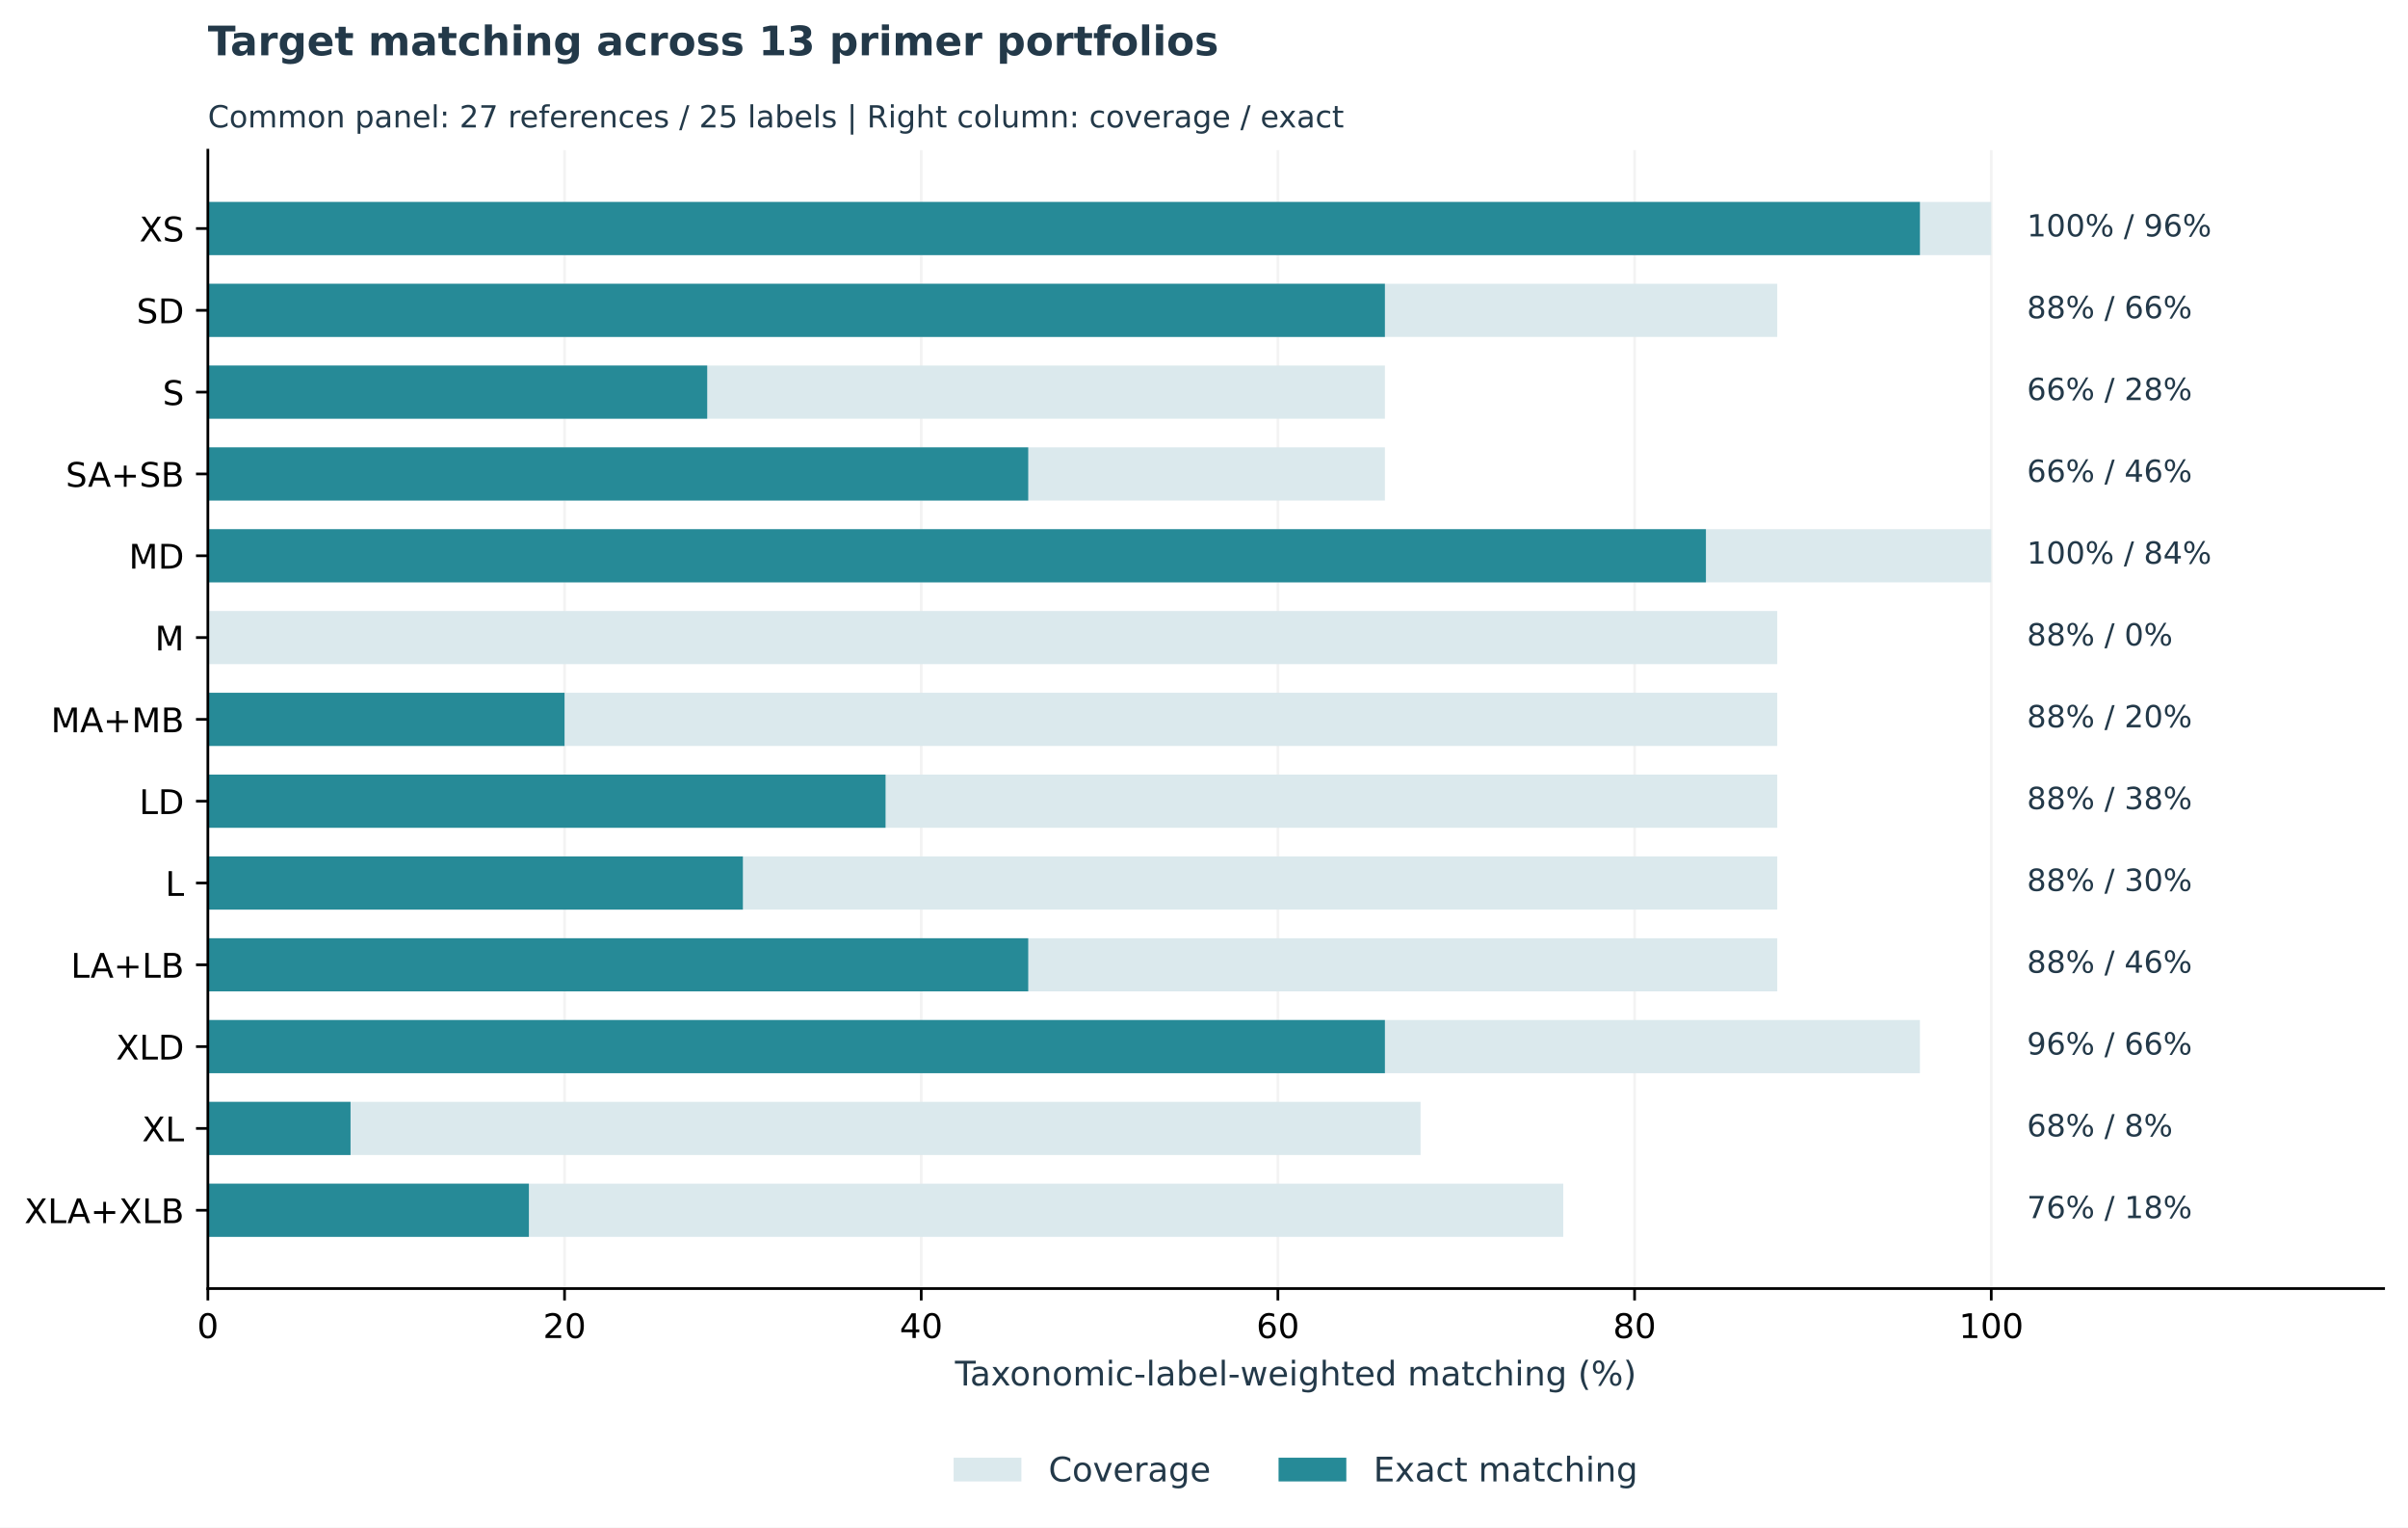
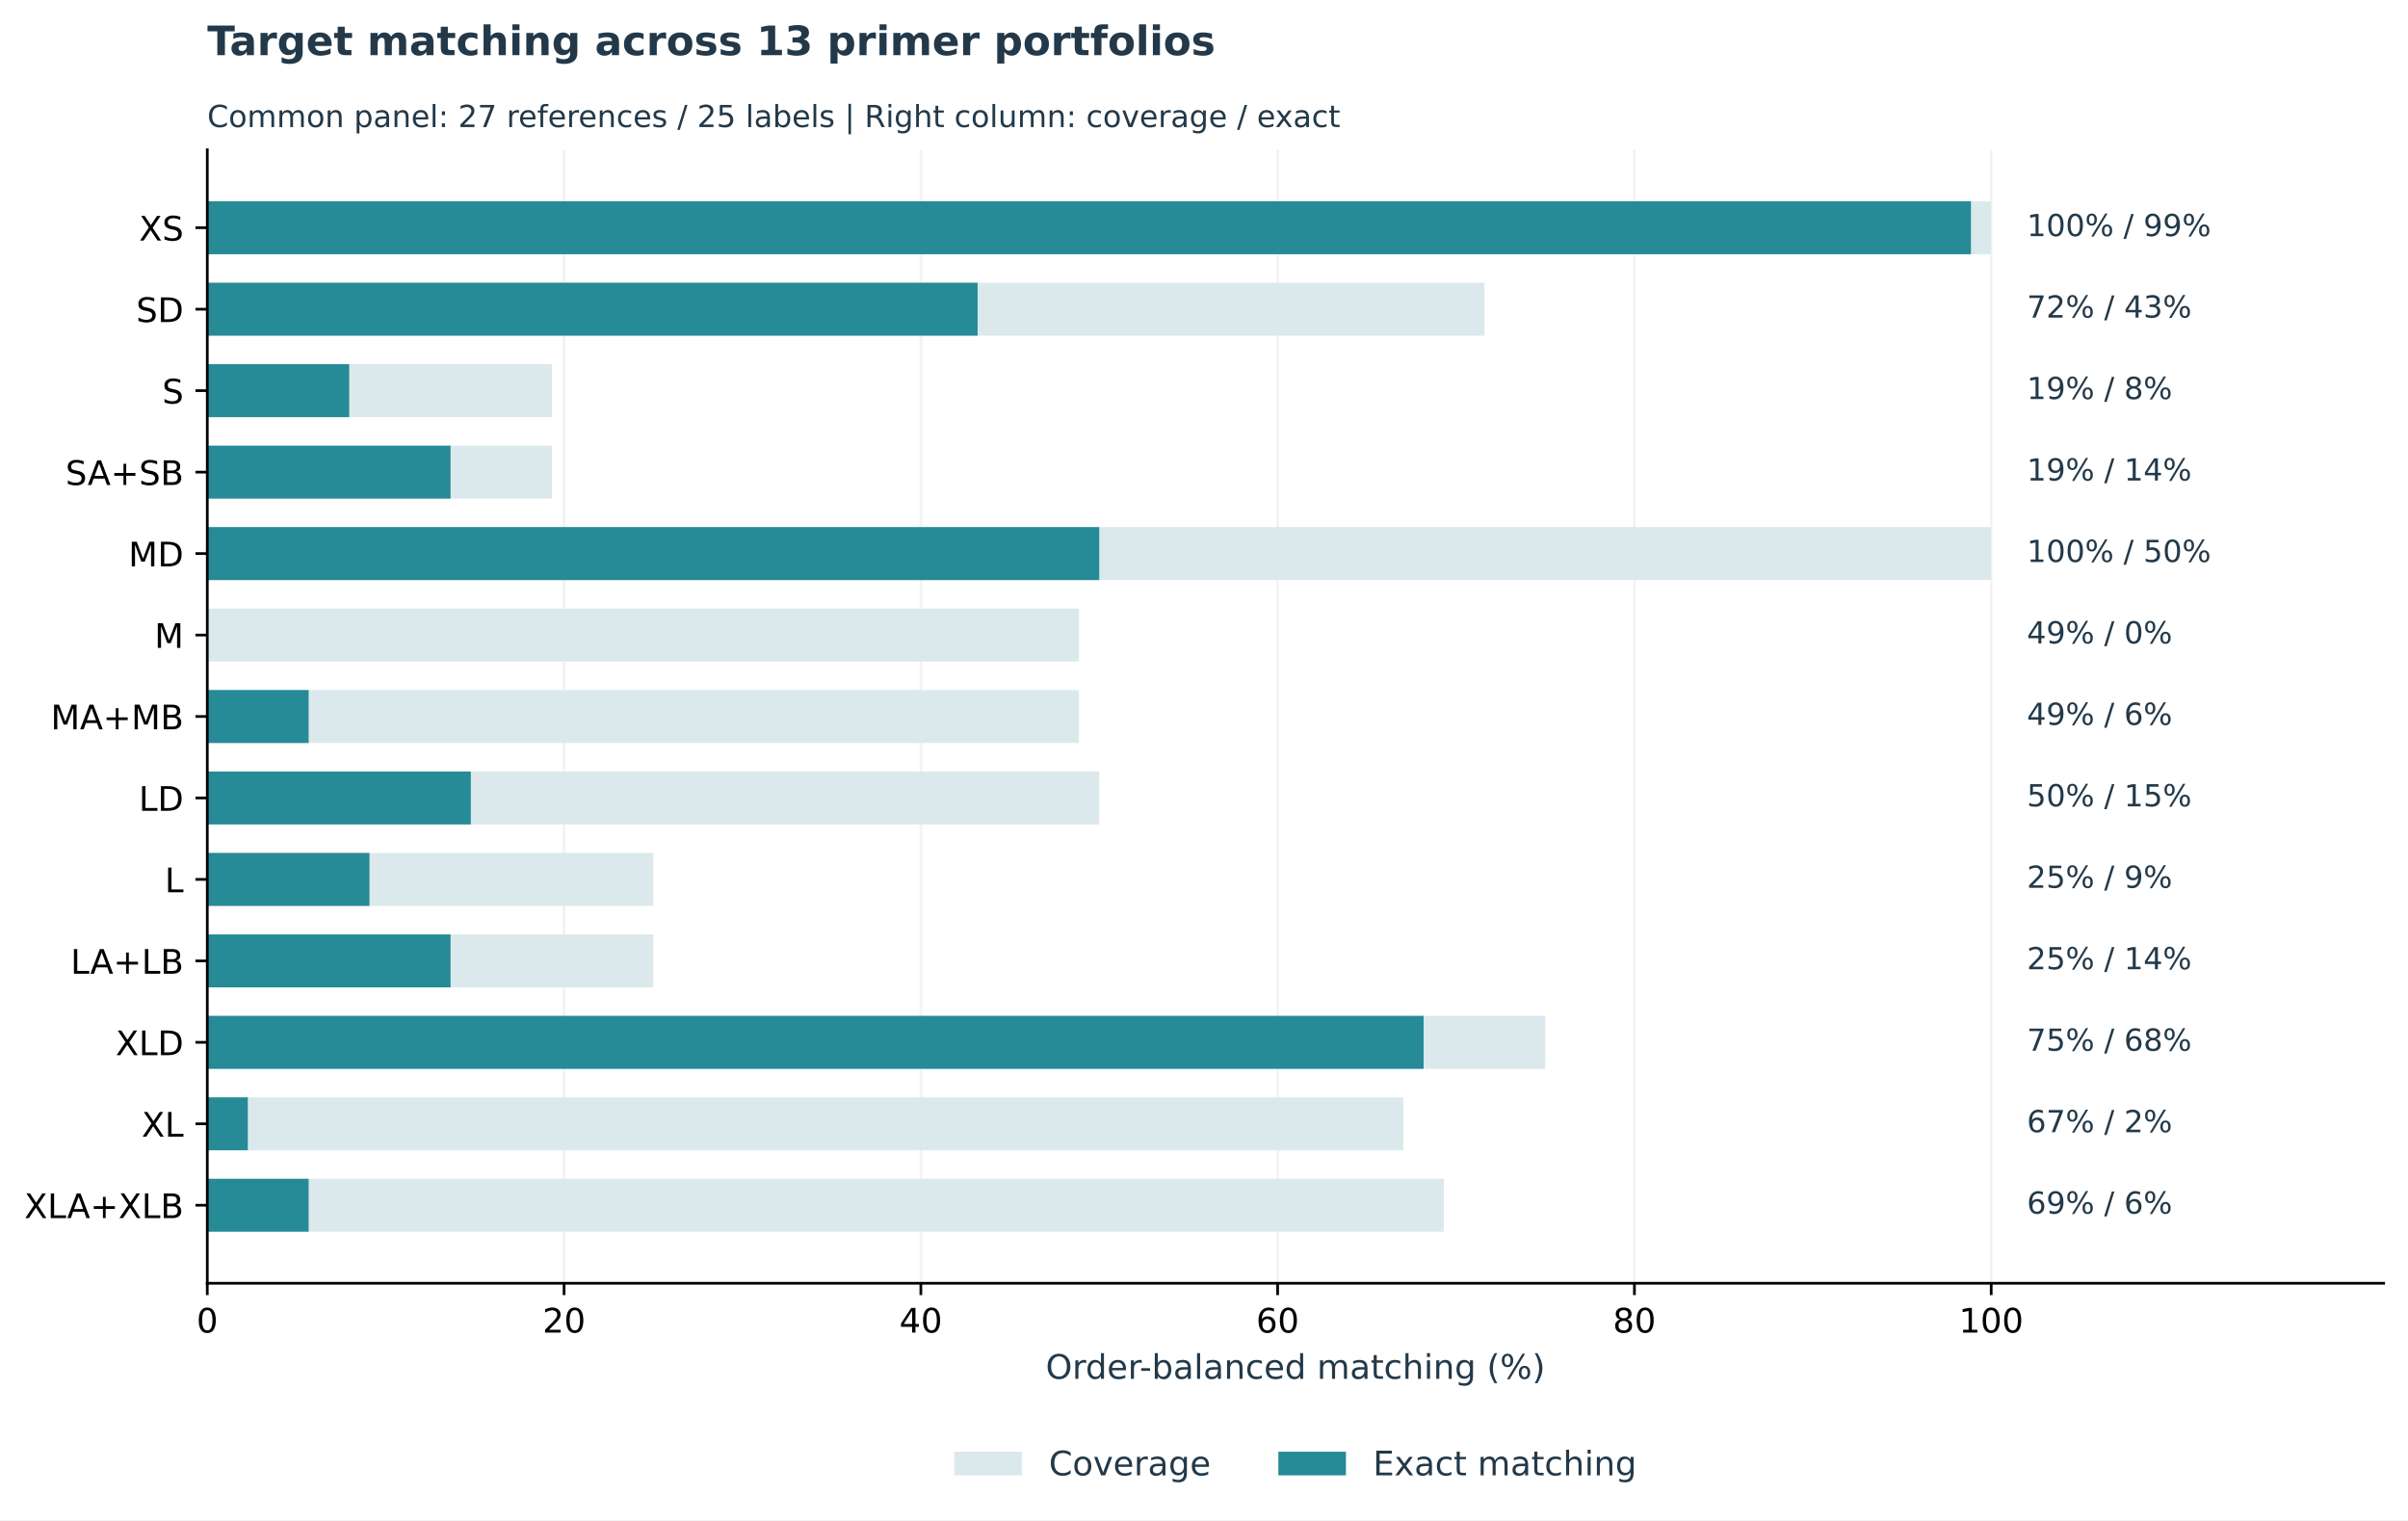
- <svg xmlns="http://www.w3.org/2000/svg" xmlns:xlink="http://www.w3.org/1999/xlink" width="710.77pt" height="450.771pt" viewBox="0 0 710.77 450.771" version="1.1">
+ <svg xmlns="http://www.w3.org/2000/svg" xmlns:xlink="http://www.w3.org/1999/xlink" width="712.7pt" height="449.914pt" viewBox="0 0 712.7 449.914" version="1.1">
  <defs>
    <style type="text/css">*{stroke-linejoin: round; stroke-linecap: butt}</style>
  </defs>
  <g id="figure_1">
    <g id="patch_1">
-       <path d="M -0 450.771  L 710.77 450.771  L 710.77 0  L -0 0  z " style="fill: #ffffff" />
+       <path d="M 0 449.914  L 712.7 449.914  L 712.7 0  L 0 0  z " style="fill: #ffffff" />
    </g>
    <g id="axes_1">
      <g id="patch_2">
-         <path d="M 61.355 380.258  L 703.57 380.258  L 703.57 44.318  L 61.355 44.318  z " style="fill: #ffffff" />
+         <path d="M 61.35 379.78  L 705.5 379.78  L 705.5 44.318  L 61.35 44.318  z " style="fill: #ffffff" />
      </g>
      <g id="matplotlib.axis_1">
        <g id="xtick_1">
          <g id="line2d_1">
-             <path d="M 61.355 380.258  L 61.355 44.318  " clip-path="url(#p1929ddc4fe)" style="fill: none; stroke: #b0b0b0; stroke-opacity: 0.15; stroke-width: 0.8; stroke-linecap: square" />
+             <path d="M 61.35 379.78  L 61.35 44.318  " clip-path="url(#p287053d967)" style="fill: none; stroke: #b0b0b0; stroke-opacity: 0.15; stroke-width: 0.8; stroke-linecap: square" />
          </g>
          <g id="line2d_2">
            <defs>
-               <path id="m532228e17b" d="M 0 0  L 0 3.5  " style="stroke: #000000; stroke-width: 0.8" />
+               <path id="m323a36bf8d" d="M 0 0  L 0 3.5  " style="stroke: #000000; stroke-width: 0.8" />
            </defs>
            <g>
-               <use xlink:href="#m532228e17b" x="61.355" y="380.258" style="stroke: #000000; stroke-width: 0.8" />
+               <use xlink:href="#m323a36bf8d" x="61.35" y="379.78" style="stroke: #000000; stroke-width: 0.8" />
            </g>
          </g>
          <g id="text_1">
-             <text style="font-size: 10px; font-family: 'DejaVu Sans'; text-anchor: middle" x="61.355" y="394.856" transform="rotate(-0 61.35469 394.8555)">0</text>
+             <text style="font-size: 10px; font-family: 'DejaVu Sans'; text-anchor: middle" x="61.35" y="394.379" transform="rotate(-0 61.35 394.3786)">0</text>
          </g>
        </g>
        <g id="xtick_2">
          <g id="line2d_3">
-             <path d="M 166.636 380.258  L 166.636 44.318  " clip-path="url(#p1929ddc4fe)" style="fill: none; stroke: #b0b0b0; stroke-opacity: 0.15; stroke-width: 0.8; stroke-linecap: square" />
+             <path d="M 166.948 379.78  L 166.948 44.318  " clip-path="url(#p287053d967)" style="fill: none; stroke: #b0b0b0; stroke-opacity: 0.15; stroke-width: 0.8; stroke-linecap: square" />
          </g>
          <g id="line2d_4">
            <g>
-               <use xlink:href="#m532228e17b" x="166.636" y="380.258" style="stroke: #000000; stroke-width: 0.8" />
+               <use xlink:href="#m323a36bf8d" x="166.948" y="379.78" style="stroke: #000000; stroke-width: 0.8" />
            </g>
          </g>
          <g id="text_2">
-             <text style="font-size: 10px; font-family: 'DejaVu Sans'; text-anchor: middle" x="166.636" y="394.856" transform="rotate(-0 166.6358 394.8555)">20</text>
+             <text style="font-size: 10px; font-family: 'DejaVu Sans'; text-anchor: middle" x="166.948" y="394.379" transform="rotate(-0 166.9484 394.3786)">20</text>
          </g>
        </g>
        <g id="xtick_3">
          <g id="line2d_5">
-             <path d="M 271.917 380.258  L 271.917 44.318  " clip-path="url(#p1929ddc4fe)" style="fill: none; stroke: #b0b0b0; stroke-opacity: 0.15; stroke-width: 0.8; stroke-linecap: square" />
+             <path d="M 272.547 379.78  L 272.547 44.318  " clip-path="url(#p287053d967)" style="fill: none; stroke: #b0b0b0; stroke-opacity: 0.15; stroke-width: 0.8; stroke-linecap: square" />
          </g>
          <g id="line2d_6">
            <g>
-               <use xlink:href="#m532228e17b" x="271.917" y="380.258" style="stroke: #000000; stroke-width: 0.8" />
+               <use xlink:href="#m323a36bf8d" x="272.547" y="379.78" style="stroke: #000000; stroke-width: 0.8" />
            </g>
          </g>
          <g id="text_3">
-             <text style="font-size: 10px; font-family: 'DejaVu Sans'; text-anchor: middle" x="271.917" y="394.856" transform="rotate(-0 271.917 394.8555)">40</text>
+             <text style="font-size: 10px; font-family: 'DejaVu Sans'; text-anchor: middle" x="272.547" y="394.379" transform="rotate(-0 272.5467 394.3786)">40</text>
          </g>
        </g>
        <g id="xtick_4">
          <g id="line2d_7">
-             <path d="M 377.198 380.258  L 377.198 44.318  " clip-path="url(#p1929ddc4fe)" style="fill: none; stroke: #b0b0b0; stroke-opacity: 0.15; stroke-width: 0.8; stroke-linecap: square" />
+             <path d="M 378.145 379.78  L 378.145 44.318  " clip-path="url(#p287053d967)" style="fill: none; stroke: #b0b0b0; stroke-opacity: 0.15; stroke-width: 0.8; stroke-linecap: square" />
          </g>
          <g id="line2d_8">
            <g>
-               <use xlink:href="#m532228e17b" x="377.198" y="380.258" style="stroke: #000000; stroke-width: 0.8" />
+               <use xlink:href="#m323a36bf8d" x="378.145" y="379.78" style="stroke: #000000; stroke-width: 0.8" />
            </g>
          </g>
          <g id="text_4">
-             <text style="font-size: 10px; font-family: 'DejaVu Sans'; text-anchor: middle" x="377.198" y="394.856" transform="rotate(-0 377.1981 394.8555)">60</text>
+             <text style="font-size: 10px; font-family: 'DejaVu Sans'; text-anchor: middle" x="378.145" y="394.379" transform="rotate(-0 378.1451 394.3786)">60</text>
          </g>
        </g>
        <g id="xtick_5">
          <g id="line2d_9">
-             <path d="M 482.479 380.258  L 482.479 44.318  " clip-path="url(#p1929ddc4fe)" style="fill: none; stroke: #b0b0b0; stroke-opacity: 0.15; stroke-width: 0.8; stroke-linecap: square" />
+             <path d="M 483.743 379.78  L 483.743 44.318  " clip-path="url(#p287053d967)" style="fill: none; stroke: #b0b0b0; stroke-opacity: 0.15; stroke-width: 0.8; stroke-linecap: square" />
          </g>
          <g id="line2d_10">
            <g>
-               <use xlink:href="#m532228e17b" x="482.479" y="380.258" style="stroke: #000000; stroke-width: 0.8" />
+               <use xlink:href="#m323a36bf8d" x="483.743" y="379.78" style="stroke: #000000; stroke-width: 0.8" />
            </g>
          </g>
          <g id="text_5">
-             <text style="font-size: 10px; font-family: 'DejaVu Sans'; text-anchor: middle" x="482.479" y="394.856" transform="rotate(-0 482.4793 394.8555)">80</text>
+             <text style="font-size: 10px; font-family: 'DejaVu Sans'; text-anchor: middle" x="483.743" y="394.379" transform="rotate(-0 483.7434 394.3786)">80</text>
          </g>
        </g>
        <g id="xtick_6">
          <g id="line2d_11">
-             <path d="M 587.76 380.258  L 587.76 44.318  " clip-path="url(#p1929ddc4fe)" style="fill: none; stroke: #b0b0b0; stroke-opacity: 0.15; stroke-width: 0.8; stroke-linecap: square" />
+             <path d="M 589.342 379.78  L 589.342 44.318  " clip-path="url(#p287053d967)" style="fill: none; stroke: #b0b0b0; stroke-opacity: 0.15; stroke-width: 0.8; stroke-linecap: square" />
          </g>
          <g id="line2d_12">
            <g>
-               <use xlink:href="#m532228e17b" x="587.76" y="380.258" style="stroke: #000000; stroke-width: 0.8" />
+               <use xlink:href="#m323a36bf8d" x="589.342" y="379.78" style="stroke: #000000; stroke-width: 0.8" />
            </g>
          </g>
          <g id="text_6">
-             <text style="font-size: 10px; font-family: 'DejaVu Sans'; text-anchor: middle" x="587.76" y="394.856" transform="rotate(-0 587.7604 394.8555)">100</text>
+             <text style="font-size: 10px; font-family: 'DejaVu Sans'; text-anchor: middle" x="589.342" y="394.379" transform="rotate(-0 589.3418 394.3786)">100</text>
          </g>
        </g>
        <g id="text_7">
-           <text style="font-size: 10px; font-family: 'DejaVu Sans'; text-anchor: middle; fill: #233949" x="382.462" y="408.856" transform="rotate(-0 382.4622 408.8563)">Taxonomic-label-weighted matching (%)</text>
+           <text style="font-size: 10px; font-family: 'DejaVu Sans'; text-anchor: middle; fill: #233949" x="383.425" y="408.057" transform="rotate(-0 383.425 408.0568)">Order-balanced matching (%)</text>
        </g>
      </g>
      <g id="matplotlib.axis_2">
        <g id="ytick_1">
          <g id="line2d_13">
            <defs>
-               <path id="m325626ea06" d="M 0 0  L -3.5 0  " style="stroke: #000000; stroke-width: 0.8" />
+               <path id="m99d1027392" d="M 0 0  L -3.5 0  " style="stroke: #000000; stroke-width: 0.8" />
            </defs>
            <g>
-               <use xlink:href="#m325626ea06" x="61.355" y="67.434" style="stroke: #000000; stroke-width: 0.8" />
+               <use xlink:href="#m99d1027392" x="61.35" y="67.401" style="stroke: #000000; stroke-width: 0.8" />
            </g>
          </g>
          <g id="text_8">
-             <text style="font-size: 10px; font-family: 'DejaVu Sans'; text-anchor: end" x="54.355" y="71.233" transform="rotate(-0 54.35469 71.23318)">XS</text>
+             <text style="font-size: 10px; font-family: 'DejaVu Sans'; text-anchor: end" x="54.35" y="71.201" transform="rotate(-0 54.35 71.2007)">XS</text>
          </g>
        </g>
        <g id="ytick_2">
          <g id="line2d_14">
            <g>
-               <use xlink:href="#m325626ea06" x="61.355" y="91.577" style="stroke: #000000; stroke-width: 0.8" />
+               <use xlink:href="#m99d1027392" x="61.35" y="91.509" style="stroke: #000000; stroke-width: 0.8" />
            </g>
          </g>
          <g id="text_9">
-             <text style="font-size: 10px; font-family: 'DejaVu Sans'; text-anchor: end" x="54.355" y="95.375" transform="rotate(-0 54.35469 95.37545)">SD</text>
+             <text style="font-size: 10px; font-family: 'DejaVu Sans'; text-anchor: end" x="54.35" y="95.309" transform="rotate(-0 54.35 95.30865)">SD</text>
          </g>
        </g>
        <g id="ytick_3">
          <g id="line2d_15">
            <g>
-               <use xlink:href="#m325626ea06" x="61.355" y="115.719" style="stroke: #000000; stroke-width: 0.8" />
+               <use xlink:href="#m99d1027392" x="61.35" y="115.617" style="stroke: #000000; stroke-width: 0.8" />
            </g>
          </g>
          <g id="text_10">
-             <text style="font-size: 10px; font-family: 'DejaVu Sans'; text-anchor: end" x="54.355" y="119.518" transform="rotate(-0 54.35469 119.5177)">S</text>
+             <text style="font-size: 10px; font-family: 'DejaVu Sans'; text-anchor: end" x="54.35" y="119.417" transform="rotate(-0 54.35 119.4166)">S</text>
          </g>
        </g>
        <g id="ytick_4">
          <g id="line2d_16">
            <g>
-               <use xlink:href="#m325626ea06" x="61.355" y="139.861" style="stroke: #000000; stroke-width: 0.8" />
+               <use xlink:href="#m99d1027392" x="61.35" y="139.725" style="stroke: #000000; stroke-width: 0.8" />
            </g>
          </g>
          <g id="text_11">
-             <text style="font-size: 10px; font-family: 'DejaVu Sans'; text-anchor: end" x="54.355" y="143.66" transform="rotate(-0 54.35469 143.66)">SA+SB</text>
+             <text style="font-size: 10px; font-family: 'DejaVu Sans'; text-anchor: end" x="54.35" y="143.525" transform="rotate(-0 54.35 143.5245)">SA+SB</text>
          </g>
        </g>
        <g id="ytick_5">
          <g id="line2d_17">
            <g>
-               <use xlink:href="#m325626ea06" x="61.355" y="164.003" style="stroke: #000000; stroke-width: 0.8" />
+               <use xlink:href="#m99d1027392" x="61.35" y="163.833" style="stroke: #000000; stroke-width: 0.8" />
            </g>
          </g>
          <g id="text_12">
-             <text style="font-size: 10px; font-family: 'DejaVu Sans'; text-anchor: end" x="54.355" y="167.802" transform="rotate(-0 54.35469 167.8023)">MD</text>
+             <text style="font-size: 10px; font-family: 'DejaVu Sans'; text-anchor: end" x="54.35" y="167.632" transform="rotate(-0 54.35 167.6325)">MD</text>
          </g>
        </g>
        <g id="ytick_6">
          <g id="line2d_18">
            <g>
-               <use xlink:href="#m325626ea06" x="61.355" y="188.146" style="stroke: #000000; stroke-width: 0.8" />
+               <use xlink:href="#m99d1027392" x="61.35" y="187.941" style="stroke: #000000; stroke-width: 0.8" />
            </g>
          </g>
          <g id="text_13">
-             <text style="font-size: 10px; font-family: 'DejaVu Sans'; text-anchor: end" x="54.355" y="191.945" transform="rotate(-0 54.35469 191.9445)">M</text>
+             <text style="font-size: 10px; font-family: 'DejaVu Sans'; text-anchor: end" x="54.35" y="191.74" transform="rotate(-0 54.35 191.7404)">M</text>
          </g>
        </g>
        <g id="ytick_7">
          <g id="line2d_19">
            <g>
-               <use xlink:href="#m325626ea06" x="61.355" y="212.288" style="stroke: #000000; stroke-width: 0.8" />
+               <use xlink:href="#m99d1027392" x="61.35" y="212.049" style="stroke: #000000; stroke-width: 0.8" />
            </g>
          </g>
          <g id="text_14">
-             <text style="font-size: 10px; font-family: 'DejaVu Sans'; text-anchor: end" x="54.355" y="216.087" transform="rotate(-0 54.35469 216.0868)">MA+MB</text>
+             <text style="font-size: 10px; font-family: 'DejaVu Sans'; text-anchor: end" x="54.35" y="215.848" transform="rotate(-0 54.35 215.8484)">MA+MB</text>
          </g>
        </g>
        <g id="ytick_8">
          <g id="line2d_20">
            <g>
-               <use xlink:href="#m325626ea06" x="61.355" y="236.43" style="stroke: #000000; stroke-width: 0.8" />
+               <use xlink:href="#m99d1027392" x="61.35" y="236.157" style="stroke: #000000; stroke-width: 0.8" />
            </g>
          </g>
          <g id="text_15">
-             <text style="font-size: 10px; font-family: 'DejaVu Sans'; text-anchor: end" x="54.355" y="240.229" transform="rotate(-0 54.35469 240.2291)">LD</text>
+             <text style="font-size: 10px; font-family: 'DejaVu Sans'; text-anchor: end" x="54.35" y="239.956" transform="rotate(-0 54.35 239.9563)">LD</text>
          </g>
        </g>
        <g id="ytick_9">
          <g id="line2d_21">
            <g>
-               <use xlink:href="#m325626ea06" x="61.355" y="260.573" style="stroke: #000000; stroke-width: 0.8" />
+               <use xlink:href="#m99d1027392" x="61.35" y="260.265" style="stroke: #000000; stroke-width: 0.8" />
            </g>
          </g>
          <g id="text_16">
-             <text style="font-size: 10px; font-family: 'DejaVu Sans'; text-anchor: end" x="54.355" y="264.371" transform="rotate(-0 54.35469 264.3714)">L</text>
+             <text style="font-size: 10px; font-family: 'DejaVu Sans'; text-anchor: end" x="54.35" y="264.064" transform="rotate(-0 54.35 264.0643)">L</text>
          </g>
        </g>
        <g id="ytick_10">
          <g id="line2d_22">
            <g>
-               <use xlink:href="#m325626ea06" x="61.355" y="284.715" style="stroke: #000000; stroke-width: 0.8" />
+               <use xlink:href="#m99d1027392" x="61.35" y="284.373" style="stroke: #000000; stroke-width: 0.8" />
            </g>
          </g>
          <g id="text_17">
-             <text style="font-size: 10px; font-family: 'DejaVu Sans'; text-anchor: end" x="54.355" y="288.514" transform="rotate(-0 54.35469 288.5136)">LA+LB</text>
+             <text style="font-size: 10px; font-family: 'DejaVu Sans'; text-anchor: end" x="54.35" y="288.172" transform="rotate(-0 54.35 288.1722)">LA+LB</text>
          </g>
        </g>
        <g id="ytick_11">
          <g id="line2d_23">
            <g>
-               <use xlink:href="#m325626ea06" x="61.355" y="308.857" style="stroke: #000000; stroke-width: 0.8" />
+               <use xlink:href="#m99d1027392" x="61.35" y="308.481" style="stroke: #000000; stroke-width: 0.8" />
            </g>
          </g>
          <g id="text_18">
-             <text style="font-size: 10px; font-family: 'DejaVu Sans'; text-anchor: end" x="54.355" y="312.656" transform="rotate(-0 54.35469 312.6559)">XLD</text>
+             <text style="font-size: 10px; font-family: 'DejaVu Sans'; text-anchor: end" x="54.35" y="312.28" transform="rotate(-0 54.35 312.2802)">XLD</text>
          </g>
        </g>
        <g id="ytick_12">
          <g id="line2d_24">
            <g>
-               <use xlink:href="#m325626ea06" x="61.355" y="332.999" style="stroke: #000000; stroke-width: 0.8" />
+               <use xlink:href="#m99d1027392" x="61.35" y="332.589" style="stroke: #000000; stroke-width: 0.8" />
            </g>
          </g>
          <g id="text_19">
-             <text style="font-size: 10px; font-family: 'DejaVu Sans'; text-anchor: end" x="54.355" y="336.798" transform="rotate(-0 54.35469 336.7982)">XL</text>
+             <text style="font-size: 10px; font-family: 'DejaVu Sans'; text-anchor: end" x="54.35" y="336.388" transform="rotate(-0 54.35 336.3881)">XL</text>
          </g>
        </g>
        <g id="ytick_13">
          <g id="line2d_25">
            <g>
-               <use xlink:href="#m325626ea06" x="61.355" y="357.142" style="stroke: #000000; stroke-width: 0.8" />
+               <use xlink:href="#m99d1027392" x="61.35" y="356.697" style="stroke: #000000; stroke-width: 0.8" />
            </g>
          </g>
          <g id="text_20">
-             <text style="font-size: 10px; font-family: 'DejaVu Sans'; text-anchor: end" x="54.355" y="360.94" transform="rotate(-0 54.35469 360.9405)">XLA+XLB</text>
+             <text style="font-size: 10px; font-family: 'DejaVu Sans'; text-anchor: end" x="54.35" y="360.496" transform="rotate(-0 54.35 360.4961)">XLA+XLB</text>
          </g>
        </g>
      </g>
      <g id="patch_3">
-         <path d="M 61.355 59.588  L 587.76 59.588  L 587.76 75.281  L 61.355 75.281  z " clip-path="url(#p1929ddc4fe)" style="fill: #dbe9ed" />
+         <path d="M 61.35 59.566  L 589.342 59.566  L 589.342 75.237  L 61.35 75.237  z " clip-path="url(#p287053d967)" style="fill: #dbe9ed" />
      </g>
      <g id="patch_4">
-         <path d="M 61.355 83.73  L 524.592 83.73  L 524.592 99.423  L 61.355 99.423  z " clip-path="url(#p1929ddc4fe)" style="fill: #dbe9ed" />
+         <path d="M 61.35 83.674  L 439.344 83.674  L 439.344 99.345  L 61.35 99.345  z " clip-path="url(#p287053d967)" style="fill: #dbe9ed" />
      </g>
      <g id="patch_5">
-         <path d="M 61.355 107.873  L 408.782 107.873  L 408.782 123.565  L 61.355 123.565  z " clip-path="url(#p1929ddc4fe)" style="fill: #dbe9ed" />
+         <path d="M 61.35 107.782  L 163.348 107.782  L 163.348 123.452  L 61.35 123.452  z " clip-path="url(#p287053d967)" style="fill: #dbe9ed" />
      </g>
      <g id="patch_6">
-         <path d="M 61.355 132.015  L 408.782 132.015  L 408.782 147.707  L 61.355 147.707  z " clip-path="url(#p1929ddc4fe)" style="fill: #dbe9ed" />
+         <path d="M 61.35 131.89  L 163.348 131.89  L 163.348 147.56  L 61.35 147.56  z " clip-path="url(#p287053d967)" style="fill: #dbe9ed" />
      </g>
      <g id="patch_7">
-         <path d="M 61.355 156.157  L 587.76 156.157  L 587.76 171.85  L 61.355 171.85  z " clip-path="url(#p1929ddc4fe)" style="fill: #dbe9ed" />
+         <path d="M 61.35 155.998  L 589.342 155.998  L 589.342 171.668  L 61.35 171.668  z " clip-path="url(#p287053d967)" style="fill: #dbe9ed" />
      </g>
      <g id="patch_8">
-         <path d="M 61.355 180.299  L 524.592 180.299  L 524.592 195.992  L 61.355 195.992  z " clip-path="url(#p1929ddc4fe)" style="fill: #dbe9ed" />
+         <path d="M 61.35 180.106  L 319.346 180.106  L 319.346 195.776  L 61.35 195.776  z " clip-path="url(#p287053d967)" style="fill: #dbe9ed" />
      </g>
      <g id="patch_9">
-         <path d="M 61.355 204.442  L 524.592 204.442  L 524.592 220.134  L 61.355 220.134  z " clip-path="url(#p1929ddc4fe)" style="fill: #dbe9ed" />
+         <path d="M 61.35 204.214  L 319.346 204.214  L 319.346 219.884  L 61.35 219.884  z " clip-path="url(#p287053d967)" style="fill: #dbe9ed" />
      </g>
      <g id="patch_10">
-         <path d="M 61.355 228.584  L 524.592 228.584  L 524.592 244.277  L 61.355 244.277  z " clip-path="url(#p1929ddc4fe)" style="fill: #dbe9ed" />
+         <path d="M 61.35 228.322  L 325.346 228.322  L 325.346 243.992  L 61.35 243.992  z " clip-path="url(#p287053d967)" style="fill: #dbe9ed" />
      </g>
      <g id="patch_11">
-         <path d="M 61.355 252.726  L 524.592 252.726  L 524.592 268.419  L 61.355 268.419  z " clip-path="url(#p1929ddc4fe)" style="fill: #dbe9ed" />
+         <path d="M 61.35 252.43  L 193.348 252.43  L 193.348 268.1  L 61.35 268.1  z " clip-path="url(#p287053d967)" style="fill: #dbe9ed" />
      </g>
      <g id="patch_12">
-         <path d="M 61.355 276.869  L 524.592 276.869  L 524.592 292.561  L 61.355 292.561  z " clip-path="url(#p1929ddc4fe)" style="fill: #dbe9ed" />
+         <path d="M 61.35 276.538  L 193.348 276.538  L 193.348 292.208  L 61.35 292.208  z " clip-path="url(#p287053d967)" style="fill: #dbe9ed" />
      </g>
      <g id="patch_13">
-         <path d="M 61.355 301.011  L 566.704 301.011  L 566.704 316.703  L 61.355 316.703  z " clip-path="url(#p1929ddc4fe)" style="fill: #dbe9ed" />
+         <path d="M 61.35 300.646  L 457.344 300.646  L 457.344 316.316  L 61.35 316.316  z " clip-path="url(#p287053d967)" style="fill: #dbe9ed" />
      </g>
      <g id="patch_14">
-         <path d="M 61.355 325.153  L 419.311 325.153  L 419.311 340.846  L 61.355 340.846  z " clip-path="url(#p1929ddc4fe)" style="fill: #dbe9ed" />
+         <path d="M 61.35 324.754  L 415.345 324.754  L 415.345 340.424  L 61.35 340.424  z " clip-path="url(#p287053d967)" style="fill: #dbe9ed" />
      </g>
      <g id="patch_15">
-         <path d="M 61.355 349.295  L 461.423 349.295  L 461.423 364.988  L 61.355 364.988  z " clip-path="url(#p1929ddc4fe)" style="fill: #dbe9ed" />
+         <path d="M 61.35 348.862  L 427.344 348.862  L 427.344 364.532  L 61.35 364.532  z " clip-path="url(#p287053d967)" style="fill: #dbe9ed" />
      </g>
      <g id="patch_16">
-         <path d="M 61.355 59.588  L 566.704 59.588  L 566.704 75.281  L 61.355 75.281  z " clip-path="url(#p1929ddc4fe)" style="fill: #268a97" />
+         <path d="M 61.35 59.566  L 583.342 59.566  L 583.342 75.237  L 61.35 75.237  z " clip-path="url(#p287053d967)" style="fill: #268a97" />
      </g>
      <g id="patch_17">
-         <path d="M 61.355 83.73  L 408.782 83.73  L 408.782 99.423  L 61.355 99.423  z " clip-path="url(#p1929ddc4fe)" style="fill: #268a97" />
+         <path d="M 61.35 83.674  L 289.346 83.674  L 289.346 99.345  L 61.35 99.345  z " clip-path="url(#p287053d967)" style="fill: #268a97" />
      </g>
      <g id="patch_18">
-         <path d="M 61.355 107.873  L 208.748 107.873  L 208.748 123.565  L 61.355 123.565  z " clip-path="url(#p1929ddc4fe)" style="fill: #268a97" />
+         <path d="M 61.35 107.782  L 103.349 107.782  L 103.349 123.452  L 61.35 123.452  z " clip-path="url(#p287053d967)" style="fill: #268a97" />
      </g>
      <g id="patch_19">
-         <path d="M 61.355 132.015  L 303.501 132.015  L 303.501 147.707  L 61.355 147.707  z " clip-path="url(#p1929ddc4fe)" style="fill: #268a97" />
+         <path d="M 61.35 131.89  L 133.349 131.89  L 133.349 147.56  L 61.35 147.56  z " clip-path="url(#p287053d967)" style="fill: #268a97" />
      </g>
      <g id="patch_20">
-         <path d="M 61.355 156.157  L 503.536 156.157  L 503.536 171.85  L 61.355 171.85  z " clip-path="url(#p1929ddc4fe)" style="fill: #268a97" />
+         <path d="M 61.35 155.998  L 325.346 155.998  L 325.346 171.668  L 61.35 171.668  z " clip-path="url(#p287053d967)" style="fill: #268a97" />
      </g>
      <g id="patch_21">
-         <path d="M 61.355 180.299  L 61.355 180.299  L 61.355 195.992  L 61.355 195.992  z " clip-path="url(#p1929ddc4fe)" style="fill: #268a97" />
+         <path d="M 61.35 180.106  L 61.35 180.106  L 61.35 195.776  L 61.35 195.776  z " clip-path="url(#p287053d967)" style="fill: #268a97" />
      </g>
      <g id="patch_22">
-         <path d="M 61.355 204.442  L 166.636 204.442  L 166.636 220.134  L 61.355 220.134  z " clip-path="url(#p1929ddc4fe)" style="fill: #268a97" />
+         <path d="M 61.35 204.214  L 91.35 204.214  L 91.35 219.884  L 61.35 219.884  z " clip-path="url(#p287053d967)" style="fill: #268a97" />
      </g>
      <g id="patch_23">
-         <path d="M 61.355 228.584  L 261.389 228.584  L 261.389 244.277  L 61.355 244.277  z " clip-path="url(#p1929ddc4fe)" style="fill: #268a97" />
+         <path d="M 61.35 228.322  L 139.349 228.322  L 139.349 243.992  L 61.35 243.992  z " clip-path="url(#p287053d967)" style="fill: #268a97" />
      </g>
      <g id="patch_24">
-         <path d="M 61.355 252.726  L 219.276 252.726  L 219.276 268.419  L 61.355 268.419  z " clip-path="url(#p1929ddc4fe)" style="fill: #268a97" />
+         <path d="M 61.35 252.43  L 109.349 252.43  L 109.349 268.1  L 61.35 268.1  z " clip-path="url(#p287053d967)" style="fill: #268a97" />
      </g>
      <g id="patch_25">
-         <path d="M 61.355 276.869  L 303.501 276.869  L 303.501 292.561  L 61.355 292.561  z " clip-path="url(#p1929ddc4fe)" style="fill: #268a97" />
+         <path d="M 61.35 276.538  L 133.349 276.538  L 133.349 292.208  L 61.35 292.208  z " clip-path="url(#p287053d967)" style="fill: #268a97" />
      </g>
      <g id="patch_26">
-         <path d="M 61.355 301.011  L 408.782 301.011  L 408.782 316.703  L 61.355 316.703  z " clip-path="url(#p1929ddc4fe)" style="fill: #268a97" />
+         <path d="M 61.35 300.646  L 421.344 300.646  L 421.344 316.316  L 61.35 316.316  z " clip-path="url(#p287053d967)" style="fill: #268a97" />
      </g>
      <g id="patch_27">
-         <path d="M 61.355 325.153  L 103.467 325.153  L 103.467 340.846  L 61.355 340.846  z " clip-path="url(#p1929ddc4fe)" style="fill: #268a97" />
+         <path d="M 61.35 324.754  L 73.35 324.754  L 73.35 340.424  L 61.35 340.424  z " clip-path="url(#p287053d967)" style="fill: #268a97" />
      </g>
      <g id="patch_28">
-         <path d="M 61.355 349.295  L 156.108 349.295  L 156.108 364.988  L 61.355 364.988  z " clip-path="url(#p1929ddc4fe)" style="fill: #268a97" />
+         <path d="M 61.35 348.862  L 91.35 348.862  L 91.35 364.532  L 61.35 364.532  z " clip-path="url(#p287053d967)" style="fill: #268a97" />
      </g>
      <g id="patch_29">
-         <path d="M 61.355 380.258  L 61.355 44.318  " style="fill: none; stroke: #000000; stroke-width: 0.8; stroke-linejoin: miter; stroke-linecap: square" />
+         <path d="M 61.35 379.78  L 61.35 44.318  " style="fill: none; stroke: #000000; stroke-width: 0.8; stroke-linejoin: miter; stroke-linecap: square" />
      </g>
      <g id="patch_30">
-         <path d="M 61.355 380.258  L 703.57 380.258  " style="fill: none; stroke: #000000; stroke-width: 0.8; stroke-linejoin: miter; stroke-linecap: square" />
+         <path d="M 61.35 379.78  L 705.5 379.78  " style="fill: none; stroke: #000000; stroke-width: 0.8; stroke-linejoin: miter; stroke-linecap: square" />
      </g>
      <g id="text_21">
-         <text style="font-size: 9px; font-family: 'DejaVu Sans'; text-anchor: start; fill: #233949" x="598.289" y="69.772" transform="rotate(-0 598.2885 69.77224)">100% / 96%</text>
+         <text style="font-size: 9px; font-family: 'DejaVu Sans'; text-anchor: start; fill: #233949" x="599.902" y="69.885" transform="rotate(-0 599.9016 69.88492)">100% / 99%</text>
      </g>
      <g id="text_22">
-         <text style="font-size: 9px; font-family: 'DejaVu Sans'; text-anchor: start; fill: #233949" x="598.289" y="93.915" transform="rotate(-0 598.2885 93.91452)">88% / 66%</text>
+         <text style="font-size: 9px; font-family: 'DejaVu Sans'; text-anchor: start; fill: #233949" x="599.902" y="93.993" transform="rotate(-0 599.9016 93.99287)">72% / 43%</text>
      </g>
      <g id="text_23">
-         <text style="font-size: 9px; font-family: 'DejaVu Sans'; text-anchor: start; fill: #233949" x="598.289" y="118.057" transform="rotate(-0 598.2885 118.0568)">66% / 28%</text>
+         <text style="font-size: 9px; font-family: 'DejaVu Sans'; text-anchor: start; fill: #233949" x="599.902" y="118.101" transform="rotate(-0 599.9016 118.1008)">19% / 8%</text>
      </g>
      <g id="text_24">
-         <text style="font-size: 9px; font-family: 'DejaVu Sans'; text-anchor: start; fill: #233949" x="598.289" y="142.199" transform="rotate(-0 598.2885 142.1991)">66% / 46%</text>
+         <text style="font-size: 9px; font-family: 'DejaVu Sans'; text-anchor: start; fill: #233949" x="599.902" y="142.209" transform="rotate(-0 599.9016 142.2088)">19% / 14%</text>
      </g>
      <g id="text_25">
-         <text style="font-size: 9px; font-family: 'DejaVu Sans'; text-anchor: start; fill: #233949" x="598.289" y="166.341" transform="rotate(-0 598.2885 166.3413)">100% / 84%</text>
+         <text style="font-size: 9px; font-family: 'DejaVu Sans'; text-anchor: start; fill: #233949" x="599.902" y="166.317" transform="rotate(-0 599.9016 166.3167)">100% / 50%</text>
      </g>
      <g id="text_26">
-         <text style="font-size: 9px; font-family: 'DejaVu Sans'; text-anchor: start; fill: #233949" x="598.289" y="190.484" transform="rotate(-0 598.2885 190.4836)">88% / 0%</text>
+         <text style="font-size: 9px; font-family: 'DejaVu Sans'; text-anchor: start; fill: #233949" x="599.902" y="190.425" transform="rotate(-0 599.9016 190.4247)">49% / 0%</text>
      </g>
      <g id="text_27">
-         <text style="font-size: 9px; font-family: 'DejaVu Sans'; text-anchor: start; fill: #233949" x="598.289" y="214.626" transform="rotate(-0 598.2885 214.6259)">88% / 20%</text>
+         <text style="font-size: 9px; font-family: 'DejaVu Sans'; text-anchor: start; fill: #233949" x="599.902" y="214.533" transform="rotate(-0 599.9016 214.5326)">49% / 6%</text>
      </g>
      <g id="text_28">
-         <text style="font-size: 9px; font-family: 'DejaVu Sans'; text-anchor: start; fill: #233949" x="598.289" y="238.768" transform="rotate(-0 598.2885 238.7682)">88% / 38%</text>
+         <text style="font-size: 9px; font-family: 'DejaVu Sans'; text-anchor: start; fill: #233949" x="599.902" y="238.641" transform="rotate(-0 599.9016 238.6405)">50% / 15%</text>
      </g>
      <g id="text_29">
-         <text style="font-size: 9px; font-family: 'DejaVu Sans'; text-anchor: start; fill: #233949" x="598.289" y="262.91" transform="rotate(-0 598.2885 262.9104)">88% / 30%</text>
+         <text style="font-size: 9px; font-family: 'DejaVu Sans'; text-anchor: start; fill: #233949" x="599.902" y="262.748" transform="rotate(-0 599.9016 262.7485)">25% / 9%</text>
      </g>
      <g id="text_30">
-         <text style="font-size: 9px; font-family: 'DejaVu Sans'; text-anchor: start; fill: #233949" x="598.289" y="287.053" transform="rotate(-0 598.2885 287.0527)">88% / 46%</text>
+         <text style="font-size: 9px; font-family: 'DejaVu Sans'; text-anchor: start; fill: #233949" x="599.902" y="286.856" transform="rotate(-0 599.9016 286.8564)">25% / 14%</text>
      </g>
      <g id="text_31">
-         <text style="font-size: 9px; font-family: 'DejaVu Sans'; text-anchor: start; fill: #233949" x="598.289" y="311.195" transform="rotate(-0 598.2885 311.195)">96% / 66%</text>
+         <text style="font-size: 9px; font-family: 'DejaVu Sans'; text-anchor: start; fill: #233949" x="599.902" y="310.964" transform="rotate(-0 599.9016 310.9644)">75% / 68%</text>
      </g>
      <g id="text_32">
-         <text style="font-size: 9px; font-family: 'DejaVu Sans'; text-anchor: start; fill: #233949" x="598.289" y="335.337" transform="rotate(-0 598.2885 335.3373)">68% / 8%</text>
+         <text style="font-size: 9px; font-family: 'DejaVu Sans'; text-anchor: start; fill: #233949" x="599.902" y="335.072" transform="rotate(-0 599.9016 335.0723)">67% / 2%</text>
      </g>
      <g id="text_33">
-         <text style="font-size: 9px; font-family: 'DejaVu Sans'; text-anchor: start; fill: #233949" x="598.289" y="359.48" transform="rotate(-0 598.2885 359.4795)">76% / 18%</text>
+         <text style="font-size: 9px; font-family: 'DejaVu Sans'; text-anchor: start; fill: #233949" x="599.902" y="359.18" transform="rotate(-0 599.9016 359.1803)">69% / 6%</text>
      </g>
      <g id="text_34">
-         <text style="font-size: 9px; font-family: 'DejaVu Sans'; text-anchor: start; fill: #233949" x="61.355" y="37.599" transform="rotate(-0 61.35469 37.59933)">Common panel: 27 references / 25 labels     |     Right column: coverage / exact</text>
+         <text style="font-size: 9px; font-family: 'DejaVu Sans'; text-anchor: start; fill: #233949" x="61.35" y="37.609" transform="rotate(-0 61.35 37.60888)">Common panel: 27 references / 25 labels     |     Right column: coverage / exact</text>
      </g>
      <g id="text_35">
-         <text style="font-weight: 700; font-size: 12px; font-family: 'DejaVu Sans'; text-anchor: start; fill: #233949" x="61.355" y="16.318" transform="rotate(-0 61.35469 16.31812)">Target matching across 13 primer portfolios</text>
+         <text style="font-weight: 700; font-size: 12px; font-family: 'DejaVu Sans'; text-anchor: start; fill: #233949" x="61.35" y="16.318" transform="rotate(-0 61.35 16.31812)">Target matching across 13 primer portfolios</text>
      </g>
      <g id="legend_1">
        <g id="patch_31">
-           <path d="M 281.479 437.169  L 301.479 437.169  L 301.479 430.169  L 281.479 430.169  z " style="fill: #dbe9ed" />
+           <path d="M 282.442 436.634  L 302.442 436.634  L 302.442 429.634  L 282.442 429.634  z " style="fill: #dbe9ed" />
        </g>
        <g id="text_36">
-           <text style="font-size: 10px; font-family: 'DejaVu Sans'; text-anchor: start; fill: #233949" x="309.479" y="437.169" transform="rotate(-0 309.4794 437.1691)">Coverage</text>
+           <text style="font-size: 10px; font-family: 'DejaVu Sans'; text-anchor: start; fill: #233949" x="310.442" y="436.634" transform="rotate(-0 310.4422 436.6341)">Coverage</text>
        </g>
        <g id="patch_32">
-           <path d="M 377.393 437.169  L 397.393 437.169  L 397.393 430.169  L 377.393 430.169  z " style="fill: #268a97" />
+           <path d="M 378.356 436.634  L 398.356 436.634  L 398.356 429.634  L 378.356 429.634  z " style="fill: #268a97" />
        </g>
        <g id="text_37">
-           <text style="font-size: 10px; font-family: 'DejaVu Sans'; text-anchor: start; fill: #233949" x="405.393" y="437.169" transform="rotate(-0 405.3934 437.1691)">Exact matching</text>
+           <text style="font-size: 10px; font-family: 'DejaVu Sans'; text-anchor: start; fill: #233949" x="406.356" y="436.634" transform="rotate(-0 406.3562 436.6341)">Exact matching</text>
        </g>
      </g>
    </g>
  </g>
  <defs>
-     <clipPath id="p1929ddc4fe">
-       <rect x="61.355" y="44.318" width="642.215" height="335.94" />
+     <clipPath id="p287053d967">
+       <rect x="61.35" y="44.318" width="644.15" height="335.462" />
    </clipPath>
  </defs>
</svg>
